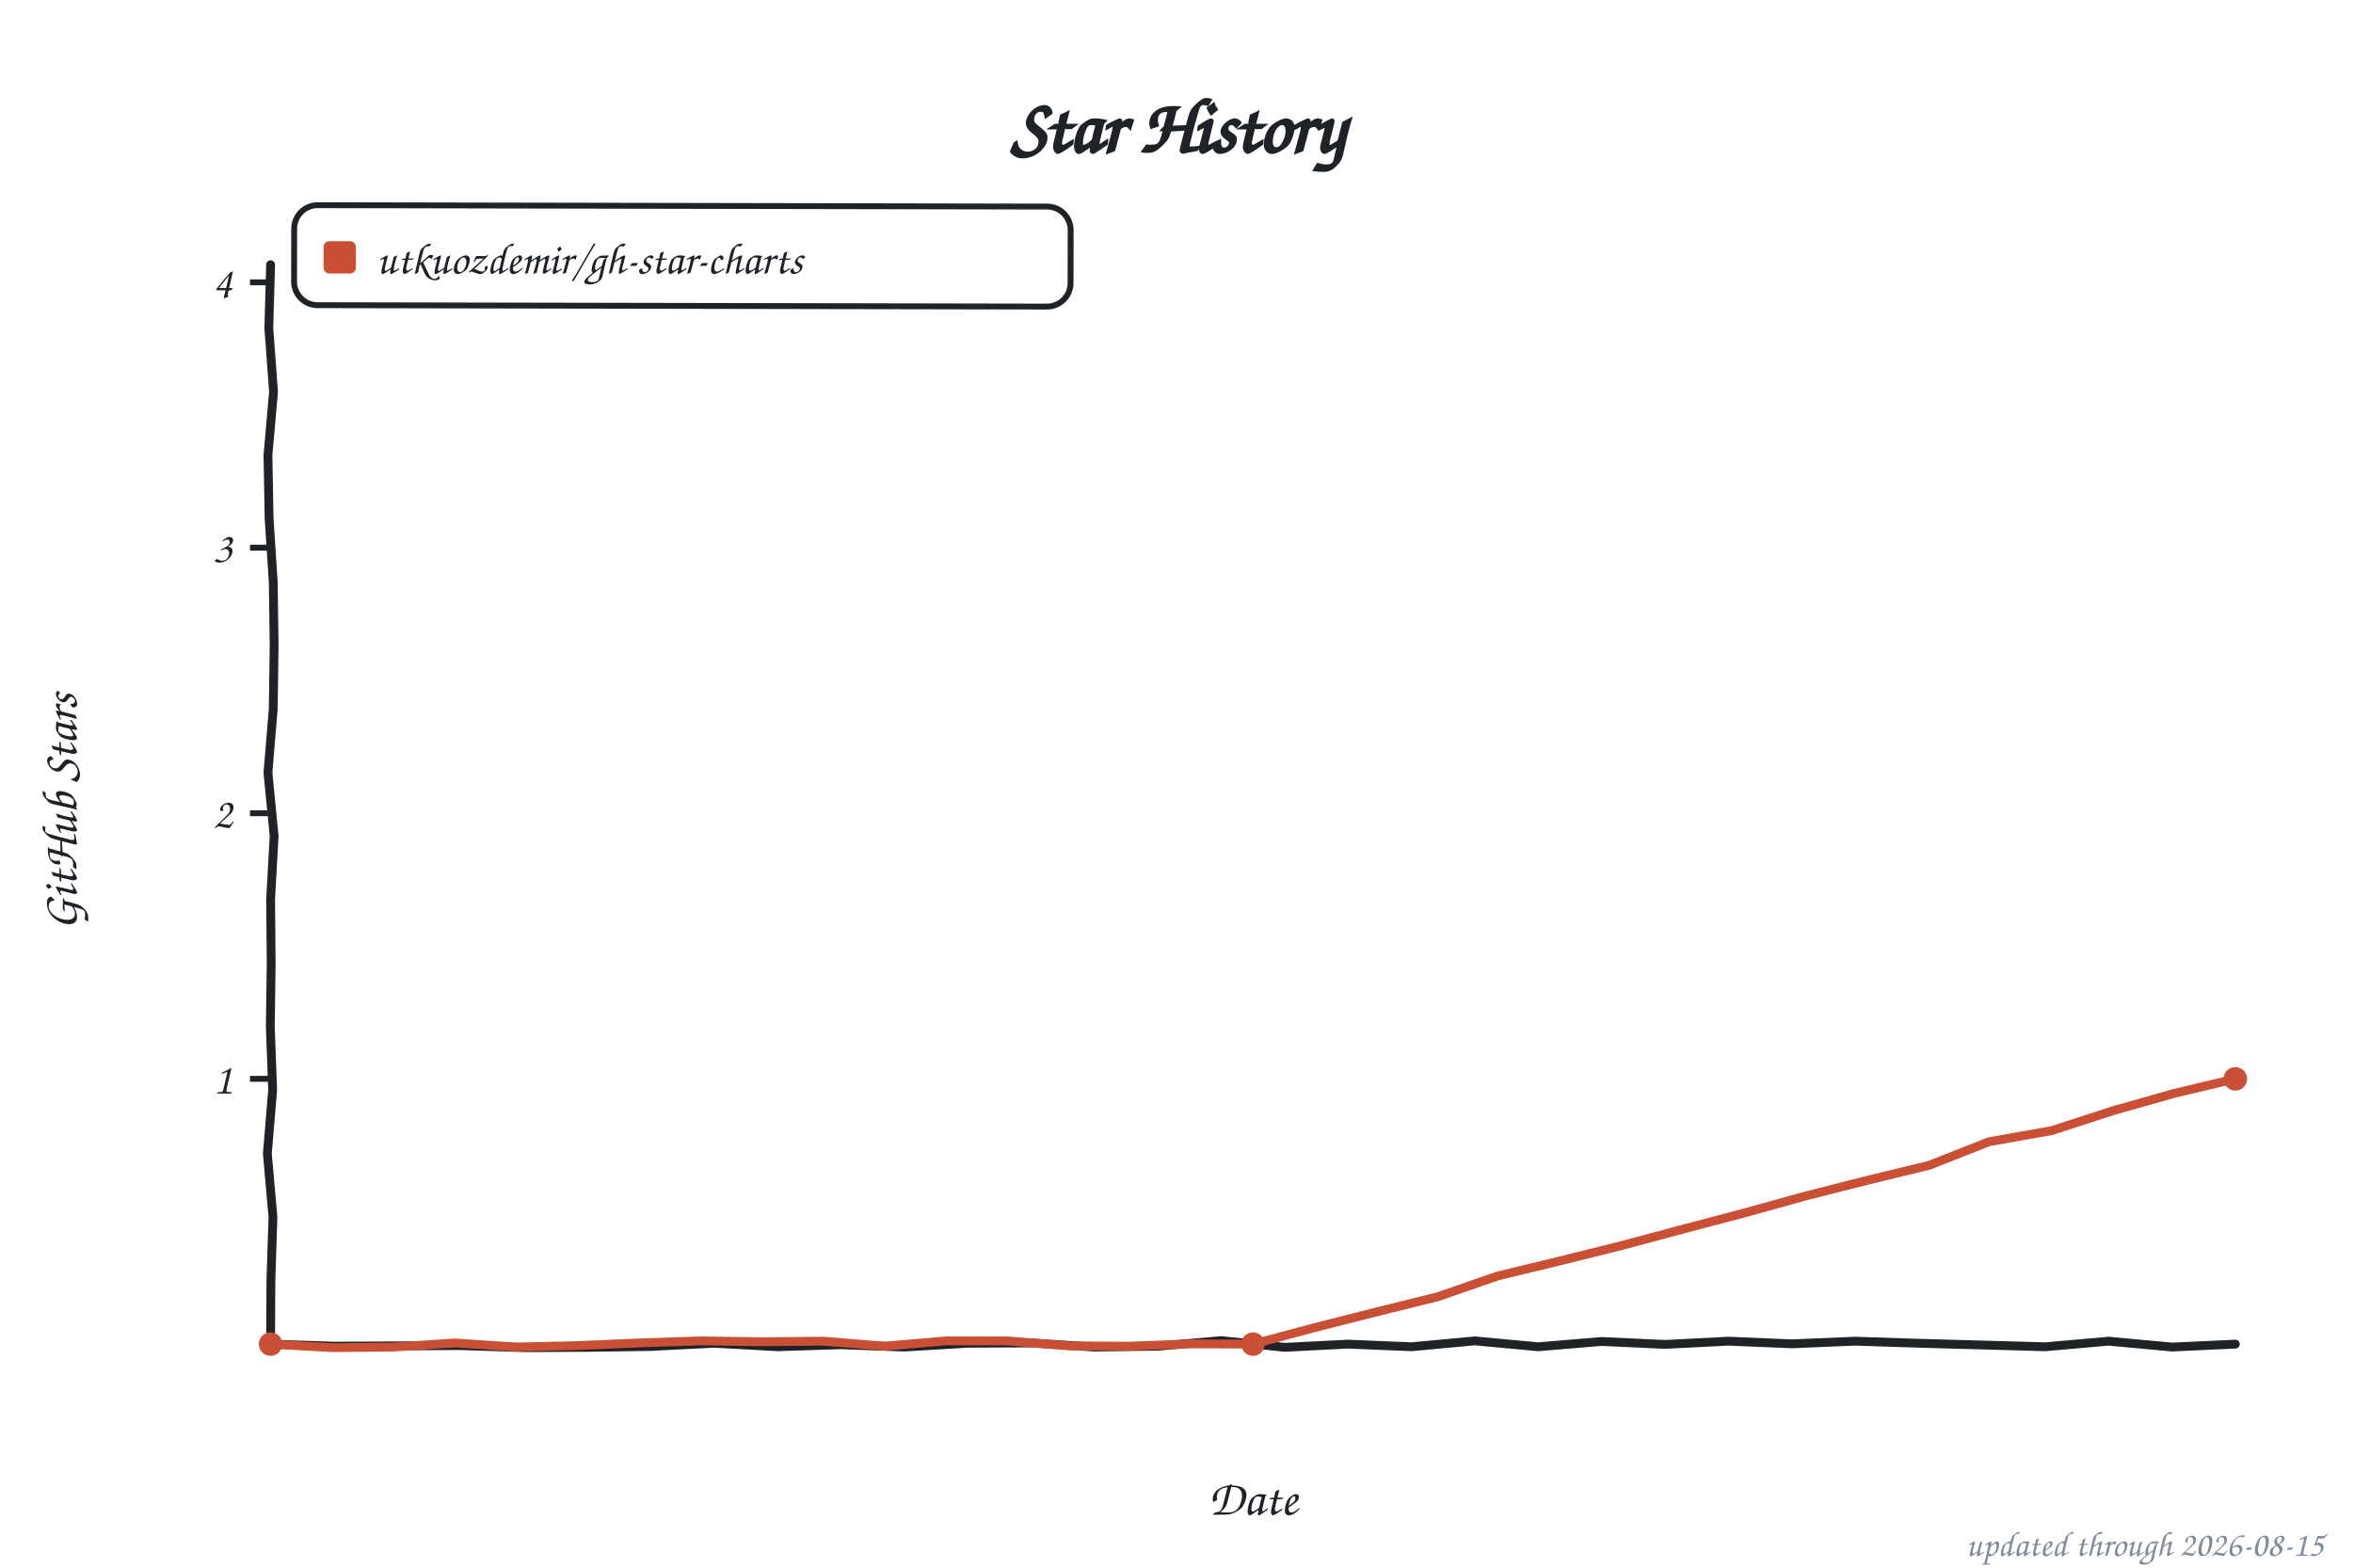
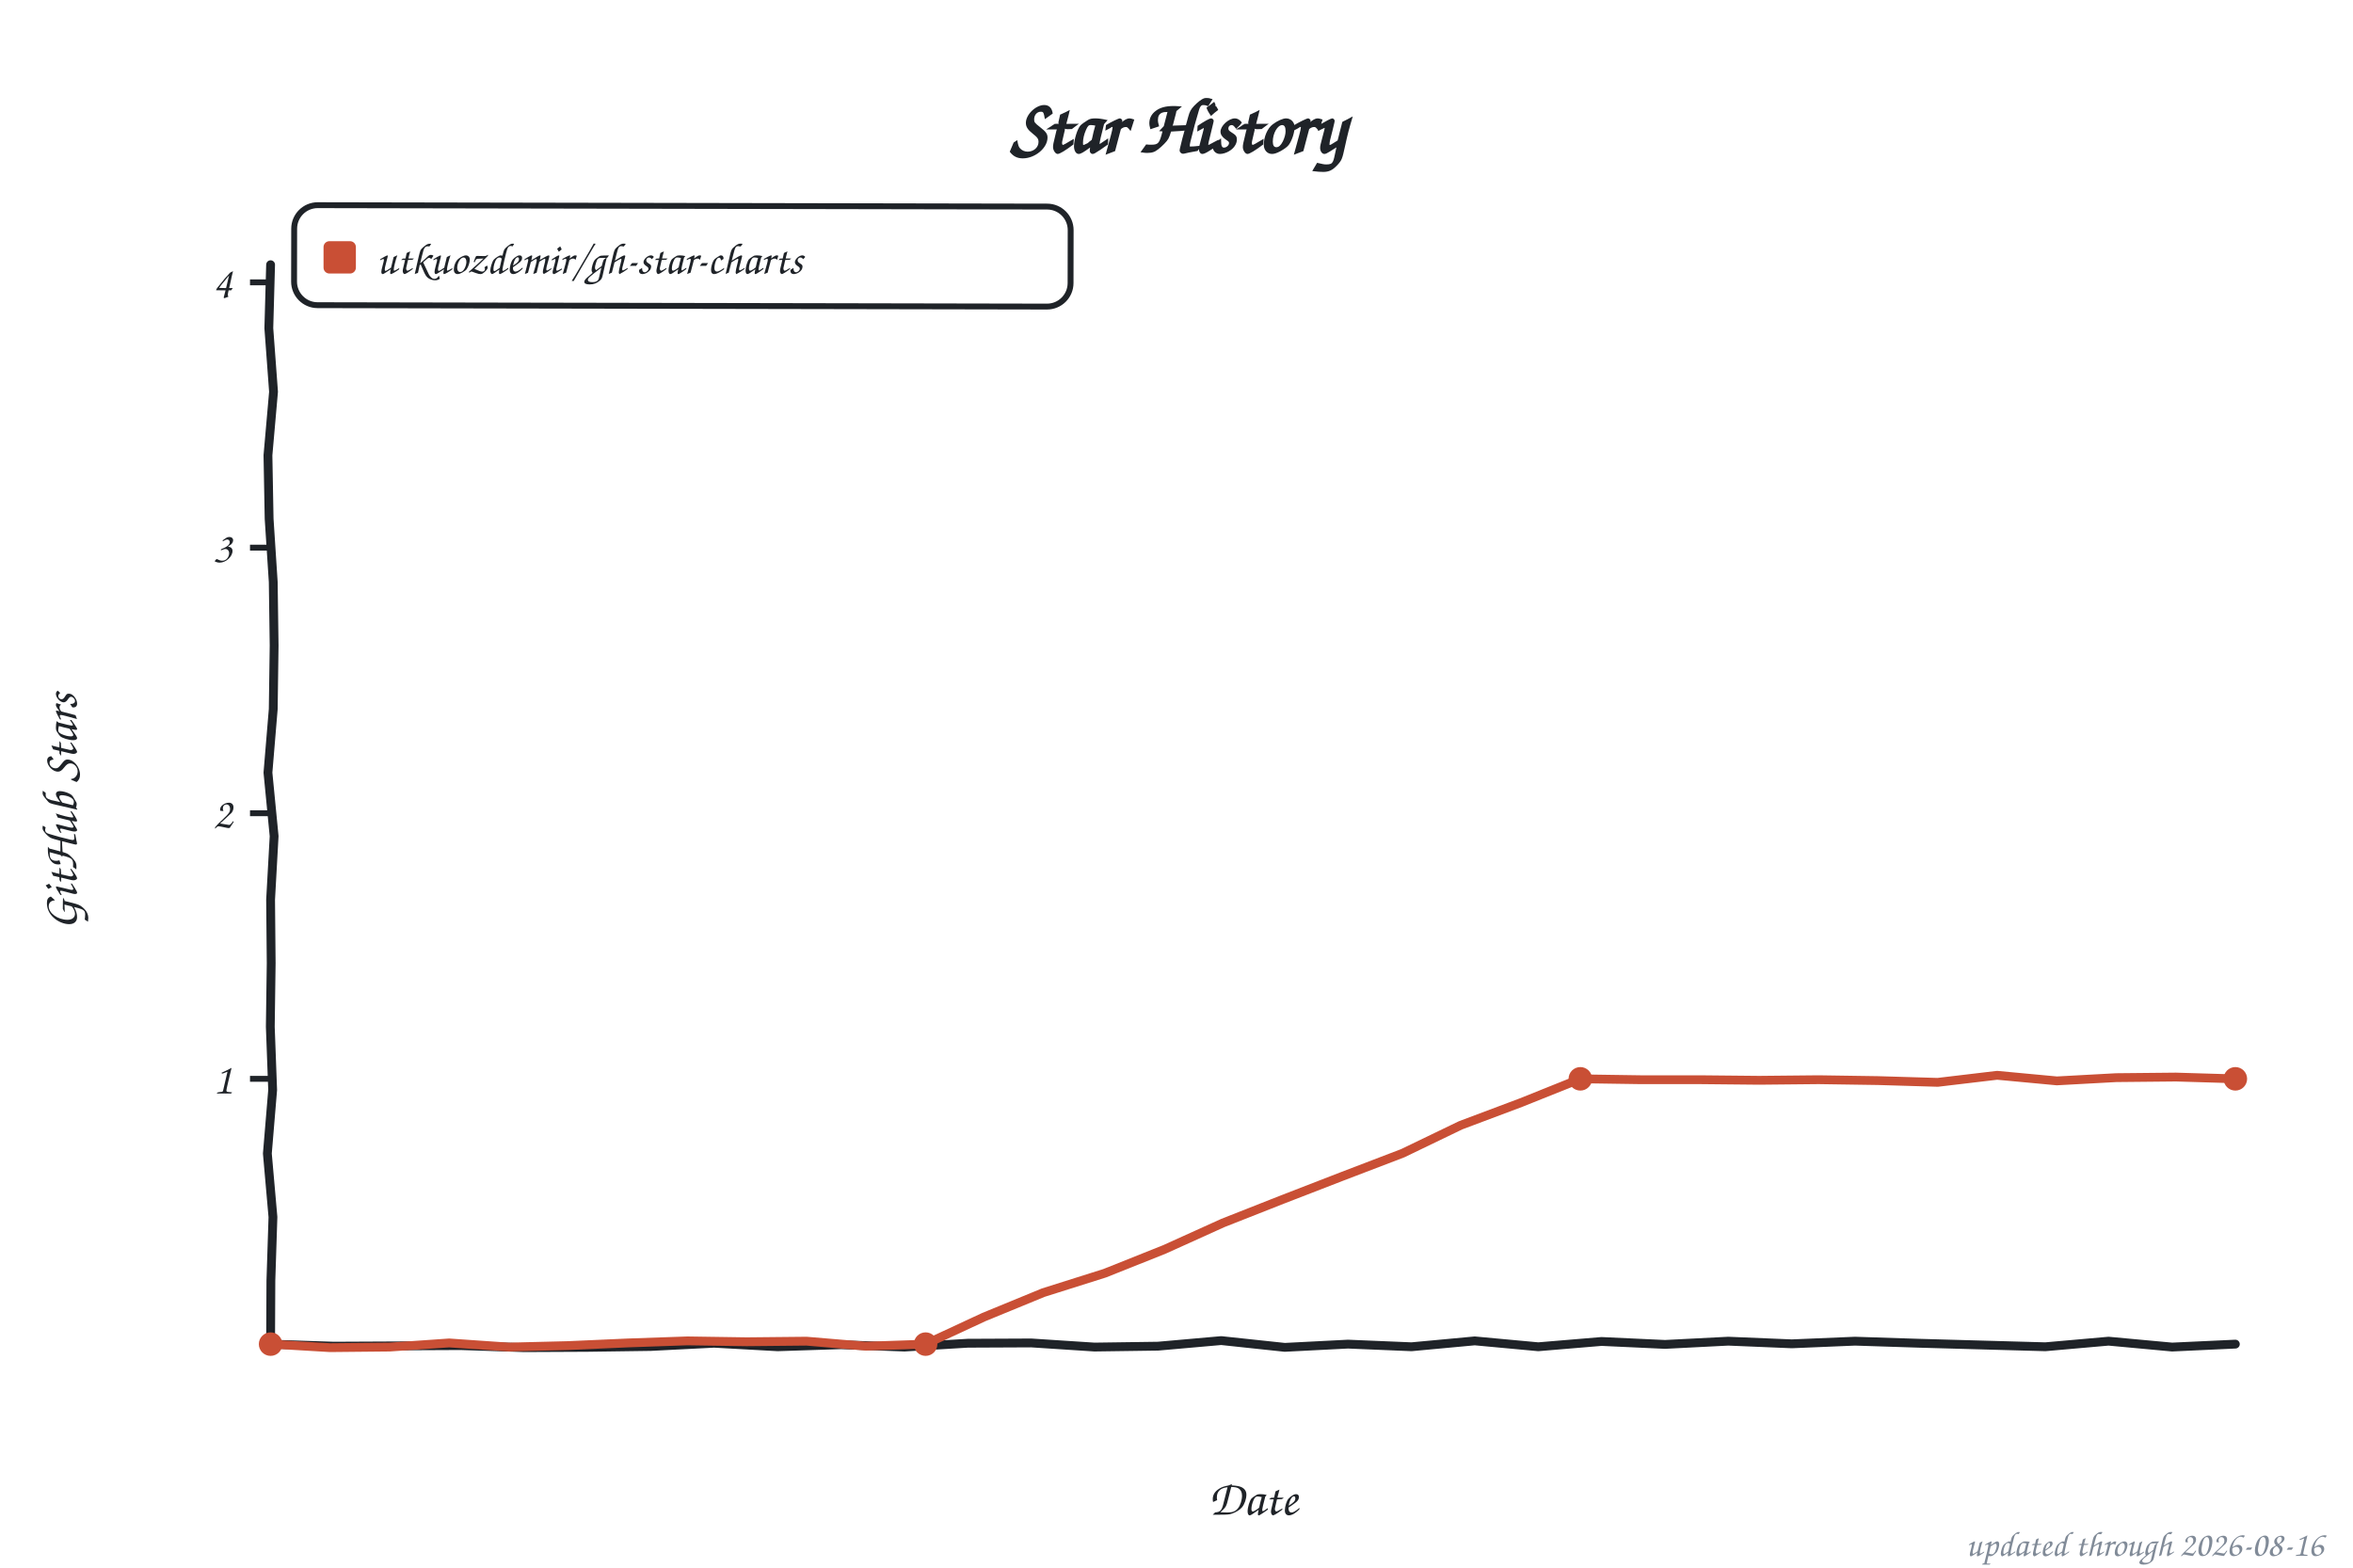
<svg xmlns="http://www.w3.org/2000/svg" width="800" height="533" viewBox="0 0 800 533" role="img" aria-label="Star history of utkuozdemir/gh-star-charts">
  <style>text{font-family:"Comic Sans MS","Chalkboard SE","Comic Neue","Marker Felt",cursive}</style>
  <text x="400" y="52" font-size="26" font-weight="bold" text-anchor="middle" fill="#1f2328">Star History</text>
  <rect x="100" y="70" width="264" height="34" rx="8" fill="none" stroke="#1f2328" stroke-width="2" transform="rotate(0.11 232 87)" />
  <rect x="110" y="82" width="11" height="11" rx="2" fill="#c94f35" />
  <text x="128" y="93" font-size="15" fill="#1f2328" textLength="225" lengthAdjust="spacingAndGlyphs">utkuozdemir/gh-star-charts</text>
  <line x1="85" y1="366.8" x2="92" y2="366.8" stroke="#1f2328" stroke-width="2" />
  <text x="79" y="371.8" font-size="15" text-anchor="end" fill="#1f2328">1</text>
  <line x1="85" y1="276.5" x2="92" y2="276.5" stroke="#1f2328" stroke-width="2" />
  <text x="79" y="281.5" font-size="15" text-anchor="end" fill="#1f2328">2</text>
  <line x1="85" y1="186.2" x2="92" y2="186.2" stroke="#1f2328" stroke-width="2" />
  <text x="79" y="191.2" font-size="15" text-anchor="end" fill="#1f2328">3</text>
  <line x1="85" y1="96.0" x2="92" y2="96.0" stroke="#1f2328" stroke-width="2" />
  <text x="79" y="101.0" font-size="15" text-anchor="end" fill="#1f2328">4</text>
  <text x="426" y="515" font-size="17" text-anchor="middle" fill="#1f2328">Date</text>
  <text x="26" y="276" font-size="17" text-anchor="middle" fill="#1f2328" transform="rotate(-90 26 276)">GitHub Stars</text>
  <path d="M 92.0,90.0 L 91.4,111.6 L 93.0,133.2 L 91.1,154.8 L 91.5,176.4 L 92.9,197.9 L 93.2,219.5 L 92.9,241.1 L 91.1,262.7 L 93.2,284.3 L 92.0,305.9 L 92.2,327.5 L 91.9,349.1 L 92.7,370.6 L 90.9,392.2 L 92.8,413.8 L 92.1,435.4 L 92.0,457.0 L 113.5,457.7 L 135.1,457.6 L 156.6,457.5 L 178.2,458.2 L 199.7,458.1 L 221.3,457.8 L 242.8,456.7 L 264.4,457.9 L 285.9,457.2 L 307.5,458.0 L 329.0,456.7 L 350.6,456.6 L 372.1,458.0 L 393.7,457.7 L 415.2,455.8 L 436.8,458.1 L 458.3,457.0 L 479.9,457.9 L 501.4,455.9 L 523.0,457.9 L 544.5,456.1 L 566.1,457.1 L 587.6,456.0 L 609.2,456.9 L 630.7,456.0 L 652.3,456.7 L 673.8,457.3 L 695.4,457.9 L 716.9,456.0 L 738.5,458.0 L 760.0,457.0" fill="none" stroke="#1f2328" stroke-width="3" stroke-linecap="round" stroke-linejoin="round" />
-   <path d="M 92.0,457.0 L 112.9,458.2 L 133.8,458.0 L 154.6,456.6 L 175.5,458.0 L 196.4,457.5 L 217.2,456.6 L 238.1,455.9 L 259.0,456.2 L 279.9,456.0 L 300.8,457.7 L 321.6,455.9 L 342.5,455.9 L 363.4,457.6 L 384.2,457.7 L 405.1,456.9 L 426.0,457.0 L 446.9,451.4 L 467.8,446.1 L 488.8,440.9 L 509.3,433.8 L 530.4,428.7 L 551.3,423.5 L 572.2,417.9 L 593.1,412.4 L 614.0,406.6 L 634.9,401.3 L 655.9,396.2 L 676.2,388.2 L 697.6,384.4 L 718.2,377.7 L 739.0,371.8 L 760.0,366.8" fill="none" stroke="#c94f35" stroke-width="3" stroke-linecap="round" stroke-linejoin="round" />
+   <path d="M 92.0,457.0 L 112.2,458.2 L 132.5,458.0 L 152.7,456.6 L 173.0,458.0 L 193.2,457.5 L 213.5,456.6 L 233.7,455.9 L 253.9,456.2 L 274.2,456.0 L 294.4,457.7 L 314.7,457.0 L 334.5,447.8 L 354.7,439.5 L 375.6,432.9 L 395.9,424.8 L 415.8,415.8 L 436.1,407.8 L 456.5,399.9 L 476.9,392.1 L 496.6,382.6 L 517.1,374.9 L 537.3,366.8 L 557.6,367.1 L 577.8,367.1 L 598.1,367.3 L 618.3,367.1 L 638.5,367.4 L 658.8,368.0 L 679.0,365.6 L 699.3,367.5 L 719.5,366.4 L 739.8,366.2 L 760.0,366.8" fill="none" stroke="#c94f35" stroke-width="3" stroke-linecap="round" stroke-linejoin="round" />
  <circle cx="92.0" cy="457.0" r="4" fill="#c94f35" />
-   <circle cx="426.0" cy="457.0" r="4" fill="#c94f35" />
+   <circle cx="314.7" cy="457.0" r="4" fill="#c94f35" />
+   <circle cx="537.3" cy="366.8" r="4" fill="#c94f35" />
  <circle cx="760.0" cy="366.8" r="4" fill="#c94f35" />
-   <text x="790" y="529" font-size="12" text-anchor="end" fill="#818b98">updated through 2026-08-15</text>
+   <text x="790" y="529" font-size="12" text-anchor="end" fill="#818b98">updated through 2026-08-16</text>
</svg>
